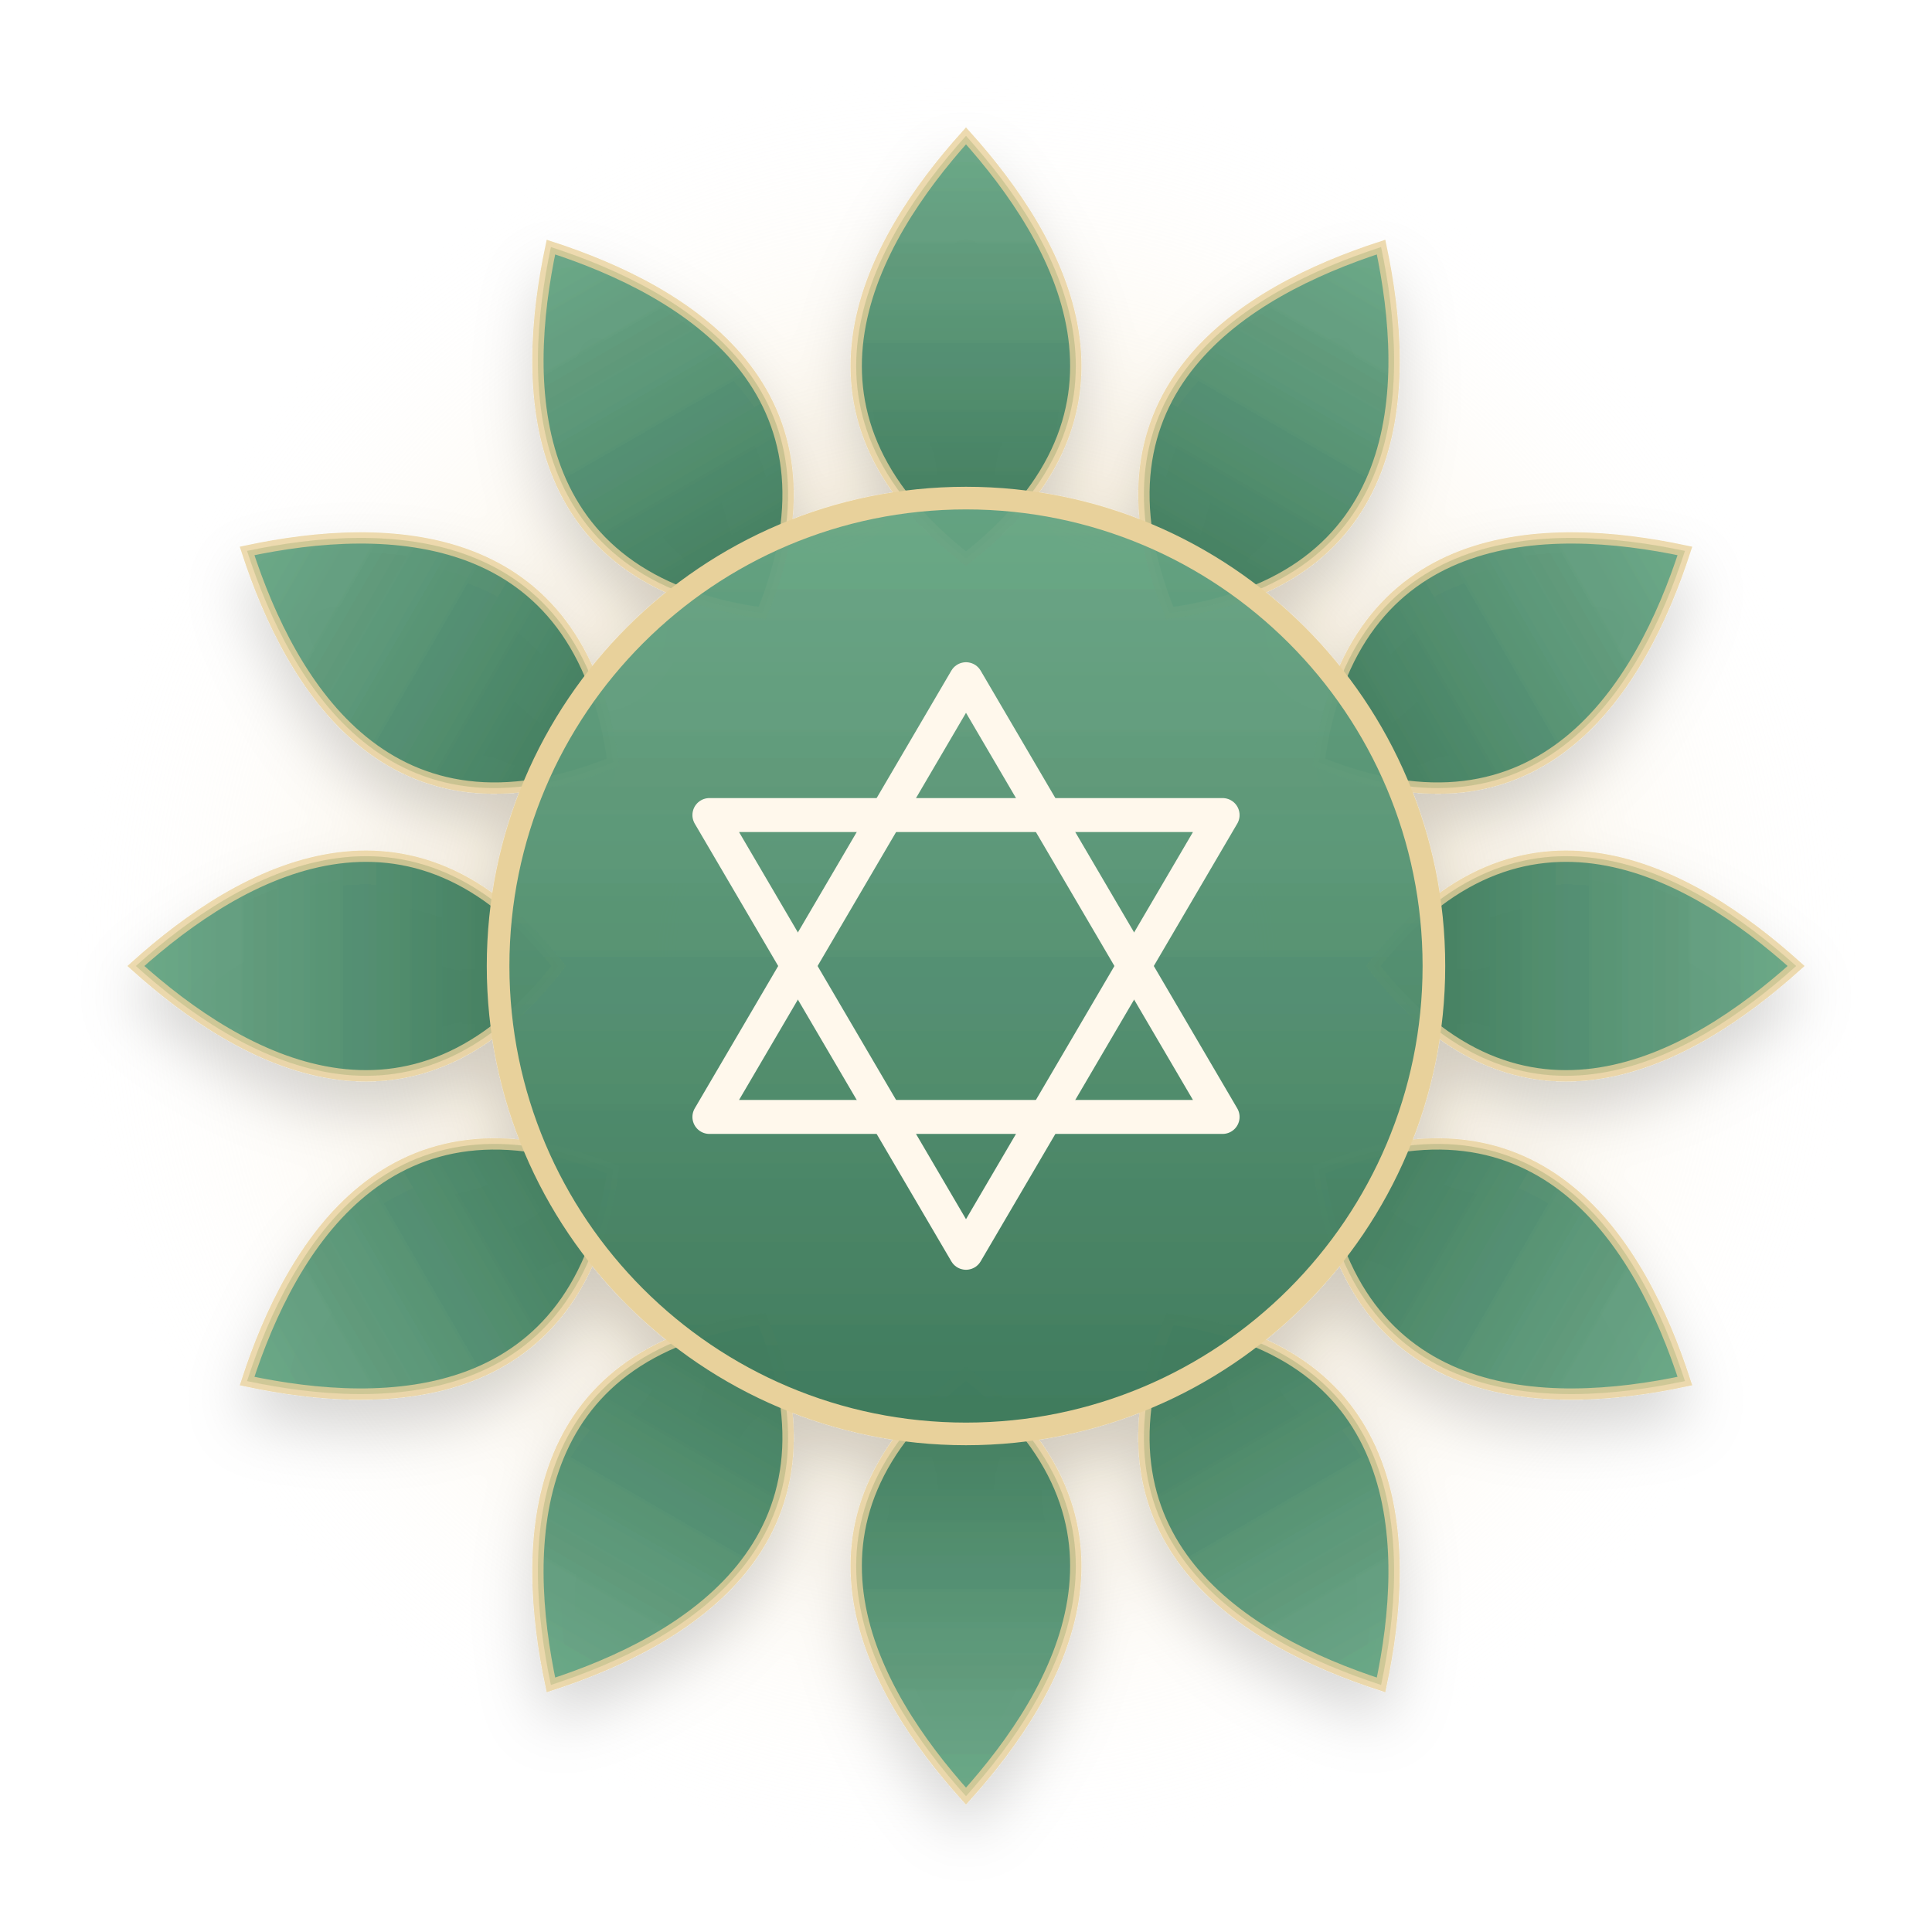
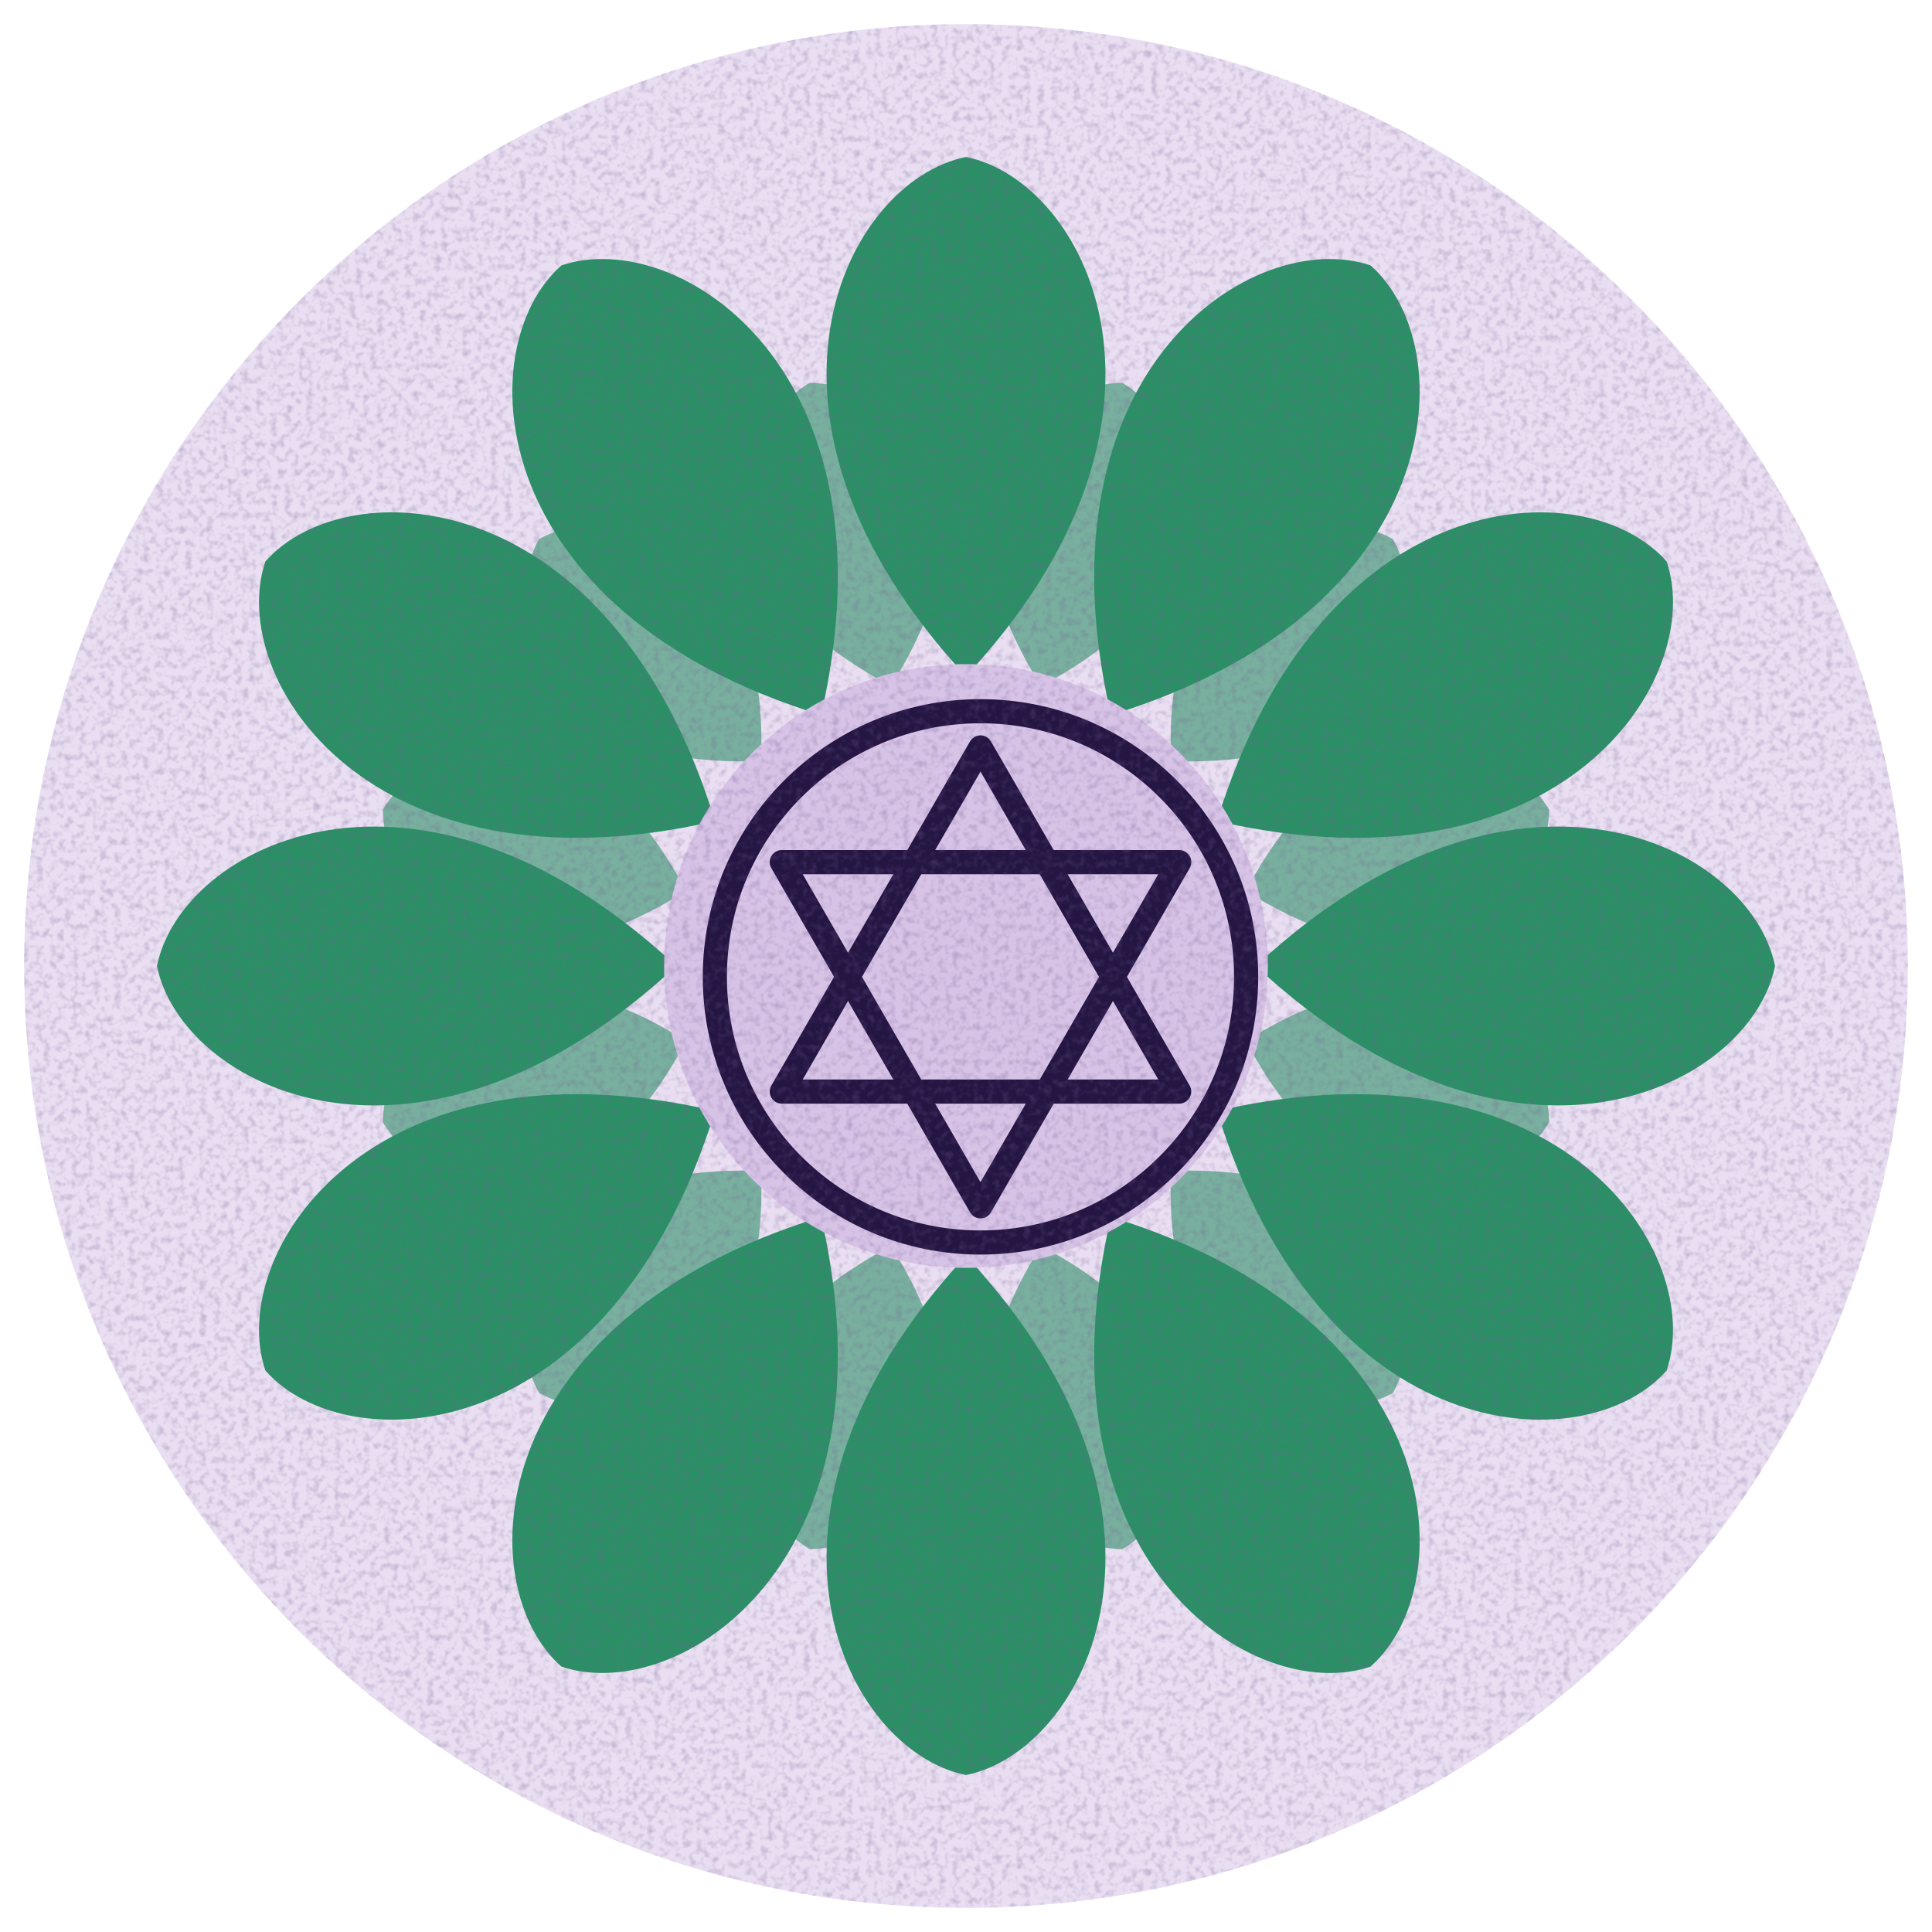
- <svg xmlns="http://www.w3.org/2000/svg" width="256" height="256" viewBox="0 0 256 256" role="img" aria-labelledby="title desc">
+ <svg xmlns="http://www.w3.org/2000/svg" width="320" height="320" viewBox="0 0 320 320" role="img" aria-labelledby="ch-heart-t ch-heart-d">
  <defs>
-     <radialGradient id="halo">
-       <stop stop-color="#fff" stop-opacity=".92" />
-       <stop offset=".55" stop-color="#F6E6C7" stop-opacity=".45" />
-       <stop offset="1" stop-color="#fff" stop-opacity="0" />
-     </radialGradient>
-     <linearGradient id="petal" x1="0" y1="0" x2="0" y2="1">
-       <stop stop-color="#67A584" stop-opacity=".95" />
-       <stop offset="1" stop-color="#3F7A5C" />
-     </linearGradient>
-     <filter id="shadow" x="-20%" y="-20%" width="140%" height="150%">
-       <feGaussianBlur in="SourceAlpha" stdDeviation="4" />
-       <feOffset dy="4" />
-       <feComponentTransfer>
-         <feFuncA type="linear" slope=".17" />
-       </feComponentTransfer>
-       <feMerge>
-         <feMergeNode />
-         <feMergeNode in="SourceGraphic" />
-       </feMerge>
+     <clipPath id="ch-heart-clip">
+       <circle cx="160" cy="160" r="156" />
+     </clipPath>
+     <filter id="ch-heart-grain" x="0" y="0" width="100%" height="100%">
+       <feTurbulence type="fractalNoise" baseFrequency=".85" numOctaves="2" seed="56" />
+       <feColorMatrix type="matrix" values="0 0 0 0 .17 0 0 0 0 .11 0 0 0 0 .29 0 0 0 -1.4 .78" />
    </filter>
  </defs>
-   <circle cx="128" cy="128" r="122" fill="url(#halo)" />
-   <g filter="url(#shadow)">
-     <path transform="rotate(0.00 128 128)" d="M128 74C102.8 54.4 115.4 32.0 128 18C140.6 32.0 153.2 54.4 128 74Z" fill="url(#petal)" stroke="#E8D19B" stroke-width="1.5" stroke-opacity=".8" />
-     <path transform="rotate(30.00 128 128)" d="M128 74C102.8 54.4 115.4 32.0 128 18C140.6 32.0 153.2 54.4 128 74Z" fill="url(#petal)" stroke="#E8D19B" stroke-width="1.5" stroke-opacity=".8" />
-     <path transform="rotate(60.00 128 128)" d="M128 74C102.8 54.4 115.4 32.0 128 18C140.6 32.0 153.2 54.4 128 74Z" fill="url(#petal)" stroke="#E8D19B" stroke-width="1.5" stroke-opacity=".8" />
-     <path transform="rotate(90.00 128 128)" d="M128 74C102.8 54.4 115.4 32.0 128 18C140.6 32.0 153.2 54.4 128 74Z" fill="url(#petal)" stroke="#E8D19B" stroke-width="1.5" stroke-opacity=".8" />
-     <path transform="rotate(120.00 128 128)" d="M128 74C102.8 54.4 115.4 32.0 128 18C140.6 32.0 153.2 54.4 128 74Z" fill="url(#petal)" stroke="#E8D19B" stroke-width="1.5" stroke-opacity=".8" />
-     <path transform="rotate(150.00 128 128)" d="M128 74C102.8 54.4 115.4 32.0 128 18C140.6 32.0 153.2 54.4 128 74Z" fill="url(#petal)" stroke="#E8D19B" stroke-width="1.5" stroke-opacity=".8" />
-     <path transform="rotate(180.00 128 128)" d="M128 74C102.8 54.4 115.4 32.0 128 18C140.6 32.0 153.2 54.4 128 74Z" fill="url(#petal)" stroke="#E8D19B" stroke-width="1.5" stroke-opacity=".8" />
-     <path transform="rotate(210.00 128 128)" d="M128 74C102.8 54.4 115.4 32.0 128 18C140.6 32.0 153.2 54.4 128 74Z" fill="url(#petal)" stroke="#E8D19B" stroke-width="1.5" stroke-opacity=".8" />
-     <path transform="rotate(240.00 128 128)" d="M128 74C102.8 54.4 115.4 32.0 128 18C140.6 32.0 153.2 54.4 128 74Z" fill="url(#petal)" stroke="#E8D19B" stroke-width="1.5" stroke-opacity=".8" />
-     <path transform="rotate(270.00 128 128)" d="M128 74C102.8 54.4 115.4 32.0 128 18C140.6 32.0 153.2 54.4 128 74Z" fill="url(#petal)" stroke="#E8D19B" stroke-width="1.5" stroke-opacity=".8" />
-     <path transform="rotate(300.00 128 128)" d="M128 74C102.8 54.4 115.4 32.0 128 18C140.6 32.0 153.2 54.4 128 74Z" fill="url(#petal)" stroke="#E8D19B" stroke-width="1.5" stroke-opacity=".8" />
-     <path transform="rotate(330.00 128 128)" d="M128 74C102.8 54.4 115.4 32.0 128 18C140.6 32.0 153.2 54.4 128 74Z" fill="url(#petal)" stroke="#E8D19B" stroke-width="1.5" stroke-opacity=".8" />
-     <circle cx="128" cy="128" r="62" fill="url(#petal)" stroke="#E8D19B" stroke-width="3" />
-     <path d="M128 90L162 148H94Z" fill="none" stroke="#FFF8EC" stroke-width="4.5" stroke-linejoin="round" />
-     <path d="M128 166L94 108H162Z" fill="none" stroke="#FFF8EC" stroke-width="4.5" stroke-linejoin="round" />
+   <g clip-path="url(#ch-heart-clip)">
+     <g fill="#EADFF2">
+       <circle cx="160" cy="160" r="156" />
+     </g>
+     <g style="mix-blend-mode:multiply">
+       <path transform="rotate(0 160 160)" d="M160 112 C120 69 140 30 160 26 C180 30 200 69 160 112Z" fill="#2FA36B" />
+       <path transform="rotate(30 160 160)" d="M160 112 C120 69 140 30 160 26 C180 30 200 69 160 112Z" fill="#2FA36B" />
+       <path transform="rotate(60 160 160)" d="M160 112 C120 69 140 30 160 26 C180 30 200 69 160 112Z" fill="#2FA36B" />
+       <path transform="rotate(90 160 160)" d="M160 112 C120 69 140 30 160 26 C180 30 200 69 160 112Z" fill="#2FA36B" />
+       <path transform="rotate(120 160 160)" d="M160 112 C120 69 140 30 160 26 C180 30 200 69 160 112Z" fill="#2FA36B" />
+       <path transform="rotate(150 160 160)" d="M160 112 C120 69 140 30 160 26 C180 30 200 69 160 112Z" fill="#2FA36B" />
+       <path transform="rotate(180 160 160)" d="M160 112 C120 69 140 30 160 26 C180 30 200 69 160 112Z" fill="#2FA36B" />
+       <path transform="rotate(210 160 160)" d="M160 112 C120 69 140 30 160 26 C180 30 200 69 160 112Z" fill="#2FA36B" />
+       <path transform="rotate(240 160 160)" d="M160 112 C120 69 140 30 160 26 C180 30 200 69 160 112Z" fill="#2FA36B" />
+       <path transform="rotate(270 160 160)" d="M160 112 C120 69 140 30 160 26 C180 30 200 69 160 112Z" fill="#2FA36B" />
+       <path transform="rotate(300 160 160)" d="M160 112 C120 69 140 30 160 26 C180 30 200 69 160 112Z" fill="#2FA36B" />
+       <path transform="rotate(330 160 160)" d="M160 112 C120 69 140 30 160 26 C180 30 200 69 160 112Z" fill="#2FA36B" />
+       <g transform="rotate(15 160 160)">
+         <path transform="rotate(0 160 160)" d="M160 112 C132 86 146 64 160 60 C174 64 188 86 160 112Z" fill="#2FA36B" opacity=".6" />
+         <path transform="rotate(30 160 160)" d="M160 112 C132 86 146 64 160 60 C174 64 188 86 160 112Z" fill="#2FA36B" opacity=".6" />
+         <path transform="rotate(60 160 160)" d="M160 112 C132 86 146 64 160 60 C174 64 188 86 160 112Z" fill="#2FA36B" opacity=".6" />
+         <path transform="rotate(90 160 160)" d="M160 112 C132 86 146 64 160 60 C174 64 188 86 160 112Z" fill="#2FA36B" opacity=".6" />
+         <path transform="rotate(120 160 160)" d="M160 112 C132 86 146 64 160 60 C174 64 188 86 160 112Z" fill="#2FA36B" opacity=".6" />
+         <path transform="rotate(150 160 160)" d="M160 112 C132 86 146 64 160 60 C174 64 188 86 160 112Z" fill="#2FA36B" opacity=".6" />
+         <path transform="rotate(180 160 160)" d="M160 112 C132 86 146 64 160 60 C174 64 188 86 160 112Z" fill="#2FA36B" opacity=".6" />
+         <path transform="rotate(210 160 160)" d="M160 112 C132 86 146 64 160 60 C174 64 188 86 160 112Z" fill="#2FA36B" opacity=".6" />
+         <path transform="rotate(240 160 160)" d="M160 112 C132 86 146 64 160 60 C174 64 188 86 160 112Z" fill="#2FA36B" opacity=".6" />
+         <path transform="rotate(270 160 160)" d="M160 112 C132 86 146 64 160 60 C174 64 188 86 160 112Z" fill="#2FA36B" opacity=".6" />
+         <path transform="rotate(300 160 160)" d="M160 112 C132 86 146 64 160 60 C174 64 188 86 160 112Z" fill="#2FA36B" opacity=".6" />
+         <path transform="rotate(330 160 160)" d="M160 112 C132 86 146 64 160 60 C174 64 188 86 160 112Z" fill="#2FA36B" opacity=".6" />
+       </g>
+       <circle cx="160" cy="160" r="50" fill="#EADFF2" />
+     </g>
+     <g style="mix-blend-mode:multiply" transform="translate(2.4 1.8)">
+       <circle cx="160" cy="160" r="44" fill="none" stroke="#2B1B4A" stroke-width="4" stroke-linejoin="round" stroke-linecap="round" />
+       <polygon points="160,122 192.91,179 127.09,179" fill="none" stroke="#2B1B4A" stroke-width="4" stroke-linejoin="round" stroke-linecap="round" />
+       <polygon points="160,198 127.09,141 192.91,141" fill="none" stroke="#2B1B4A" stroke-width="4" stroke-linejoin="round" stroke-linecap="round" />
+     </g>
+     <rect width="320" height="320" filter="url(#ch-heart-grain)" opacity=".5" />
  </g>
</svg>
